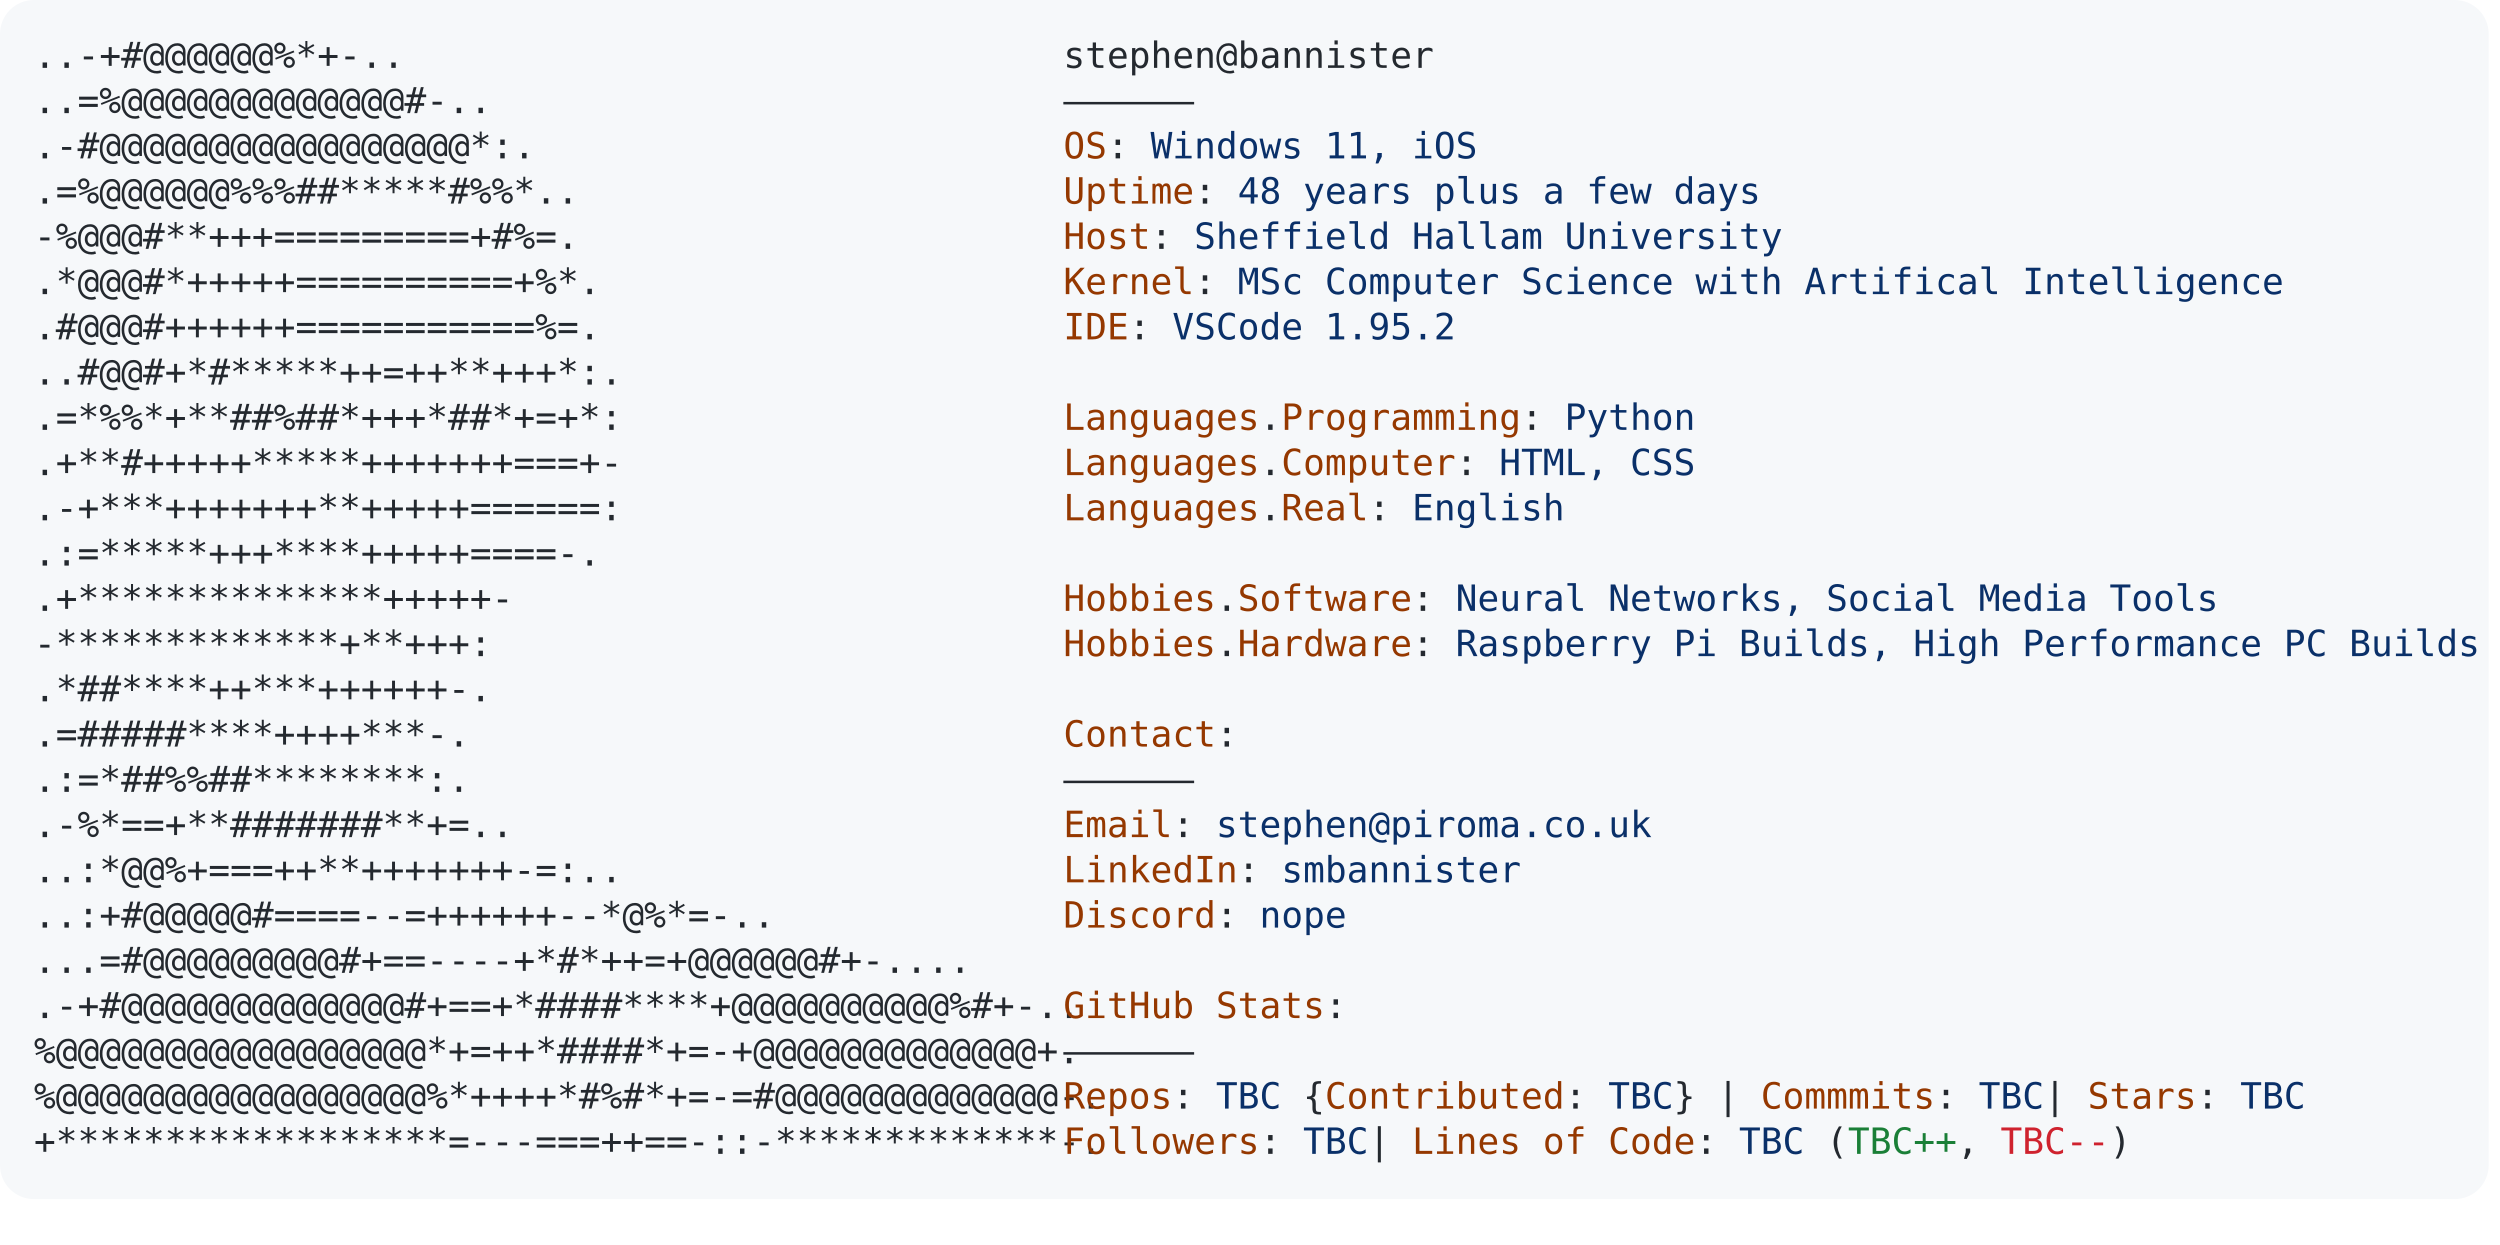
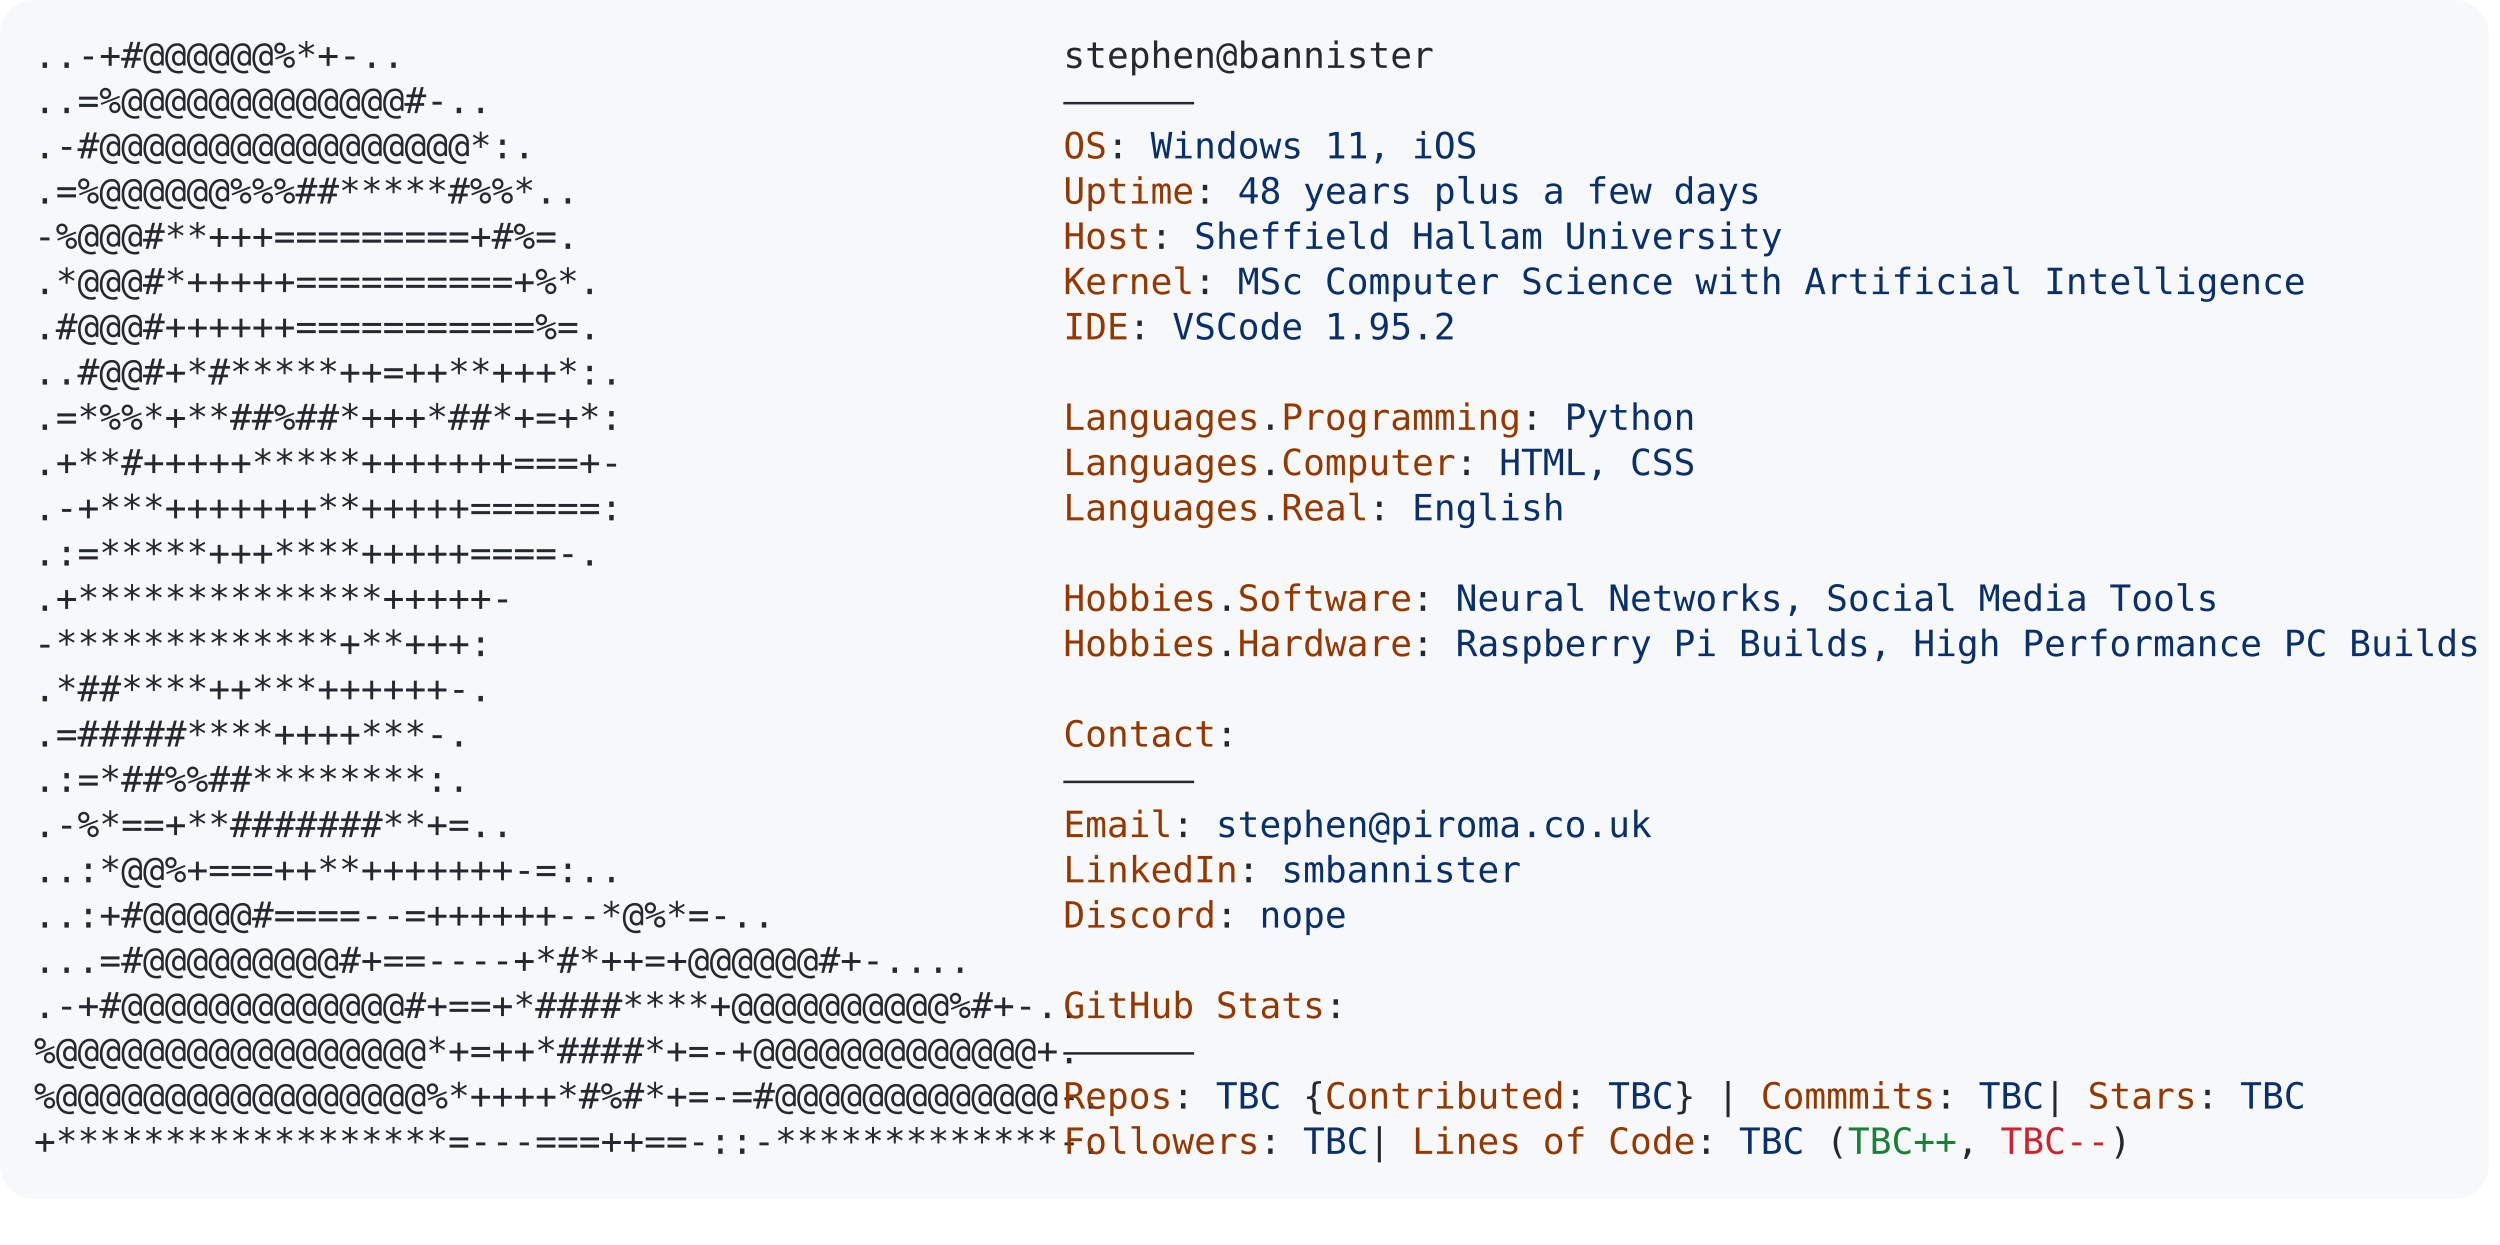
<svg xmlns="http://www.w3.org/2000/svg" font-family="Andale Mono,AndaleMono,Consolas,monospace" width="1105px" height="550px" font-size="16px">
  <style>
.keyColor {fill: #953800;}
.valueColor {fill: #0a3069;}
.addColor {fill: #1a7f37;}
.delColor {fill: #cf222e;}
.commentColor {fill: #8b949e;}
text, tspan {white-space: pre;}
</style>
  <rect width="1100px" height="530px" fill="#f6f8fa" rx="15" />
  <text x="15" y="30" fill="#24292f" class="ascii">
    <tspan x="15" y="30">                ..-+#@@@@@@%*+-..                   </tspan>
    <tspan x="15" y="50">              ..=%@@@@@@@@@@@@@#-..                 </tspan>
    <tspan x="15" y="70">             .-#@@@@@@@@@@@@@@@@@*:.                </tspan>
    <tspan x="15" y="90">            .=%@@@@@@%%%##*****#%%*..               </tspan>
    <tspan x="15" y="110">            -%@@@#**+++=========+#%=.              </tspan>
    <tspan x="15" y="130">            .*@@@#*+++++==========+%*.             </tspan>
    <tspan x="15" y="150">            .#@@@#++++++===========%=.             </tspan>
    <tspan x="15" y="170">           ..#@@#+*#*****++=++**+++*:.             </tspan>
    <tspan x="15" y="190">           .=*%%*+**##%##*+++*##*+=+*:             </tspan>
    <tspan x="15" y="210">           .+**#+++++*****+++++++===+-             </tspan>
    <tspan x="15" y="230">           .-+***+++++++**+++++======:             </tspan>
    <tspan x="15" y="250">            .:=*****+++****+++++====-.             </tspan>
    <tspan x="15" y="270">              .+**************+++++-               </tspan>
    <tspan x="15" y="290">               -*************+**+++:               </tspan>
    <tspan x="15" y="310">               .*##****++***++++++-.               </tspan>
    <tspan x="15" y="330">               .=#####****++++***-.                </tspan>
    <tspan x="15" y="350">              .:=*##%%##********:.                 </tspan>
    <tspan x="15" y="370">            .-%*==+**#######**+=..                 </tspan>
    <tspan x="15" y="390">         ..:*@@%+===++**+++++++-=:..               </tspan>
    <tspan x="15" y="410">      ..:+#@@@@@#====--=++++++--*@%*=-..           </tspan>
    <tspan x="15" y="430">   ...=#@@@@@@@@@#+==----+*#*++=+@@@@@@#+-....     </tspan>
    <tspan x="15" y="450"> .-+#@@@@@@@@@@@@@#+==+*####****+@@@@@@@@@@%#+-..  </tspan>
    <tspan x="15" y="470"> %@@@@@@@@@@@@@@@@@*+=++*####*+=-+@@@@@@@@@@@@@+.  </tspan>
    <tspan x="15" y="490"> %@@@@@@@@@@@@@@@@@%*++++*#%#*+=-=#@@@@@@@@@@@@@-. </tspan>
    <tspan x="15" y="510"> +******************=---===++==-::-*************-. </tspan>
  </text>
  <text x="470" y="30" fill="#24292f">
    <tspan x="470" y="30">stephen@bannister</tspan>
    <tspan x="470" y="50">——————</tspan>
    <tspan x="470" y="70" class="keyColor">OS</tspan>: <tspan class="valueColor">Windows 11, iOS</tspan>
    <tspan x="470" y="90" class="keyColor">Uptime</tspan>: <tspan class="valueColor">48 years plus a few days</tspan>
    <tspan x="470" y="110" class="keyColor">Host</tspan>: <tspan class="valueColor">Sheffield Hallam University</tspan>
-     <tspan x="470" y="130" class="keyColor">Kernel</tspan>: <tspan class="valueColor">MSc Computer Science with Artifical Intelligence</tspan>
+     <tspan x="470" y="130" class="keyColor">Kernel</tspan>: <tspan class="valueColor">MSc Computer Science with Artificial Intelligence</tspan>
    <tspan x="470" y="150" class="keyColor">IDE</tspan>: <tspan class="valueColor">VSCode 1.95.2</tspan>
    <tspan x="470" y="190" class="keyColor">Languages</tspan>.<tspan class="keyColor">Programming</tspan>: <tspan class="valueColor">Python</tspan>
    <tspan x="470" y="210" class="keyColor">Languages</tspan>.<tspan class="keyColor">Computer</tspan>: <tspan class="valueColor">HTML, CSS</tspan>
    <tspan x="470" y="230" class="keyColor">Languages</tspan>.<tspan class="keyColor">Real</tspan>: <tspan class="valueColor">English</tspan>
    <tspan x="470" y="270" class="keyColor">Hobbies</tspan>.<tspan class="keyColor">Software</tspan>: <tspan class="valueColor">Neural Networks, Social Media Tools</tspan>
    <tspan x="470" y="290" class="keyColor">Hobbies</tspan>.<tspan class="keyColor">Hardware</tspan>: <tspan class="valueColor">Raspberry Pi Builds, High Performance PC Builds</tspan>
    <tspan x="470" y="330" class="keyColor">Contact</tspan>:
<tspan x="470" y="350">——————</tspan>
    <tspan x="470" y="370" class="keyColor">Email</tspan>: <tspan class="valueColor">stephen@piroma.co.uk</tspan>
    <tspan x="470" y="390" class="keyColor">LinkedIn</tspan>: <tspan class="valueColor">smbannister</tspan>
    <tspan x="470" y="410" class="keyColor">Discord</tspan>: <tspan class="valueColor">nope</tspan>
    <tspan x="470" y="450" class="keyColor">GitHub Stats</tspan>:
<tspan x="470" y="470">——————</tspan>
    <tspan x="470" y="490" class="keyColor">Repos</tspan>: <tspan class="valueColor">TBC</tspan> {<tspan class="keyColor">Contributed</tspan>: <tspan class="valueColor">TBC</tspan>}  | <tspan class="keyColor">Commmits</tspan>: <tspan class="valueColor">TBC  </tspan>| <tspan class="keyColor">Stars</tspan>: <tspan class="valueColor">TBC</tspan>
    <tspan x="470" y="510" class="keyColor">Followers</tspan>: <tspan class="valueColor">TBC </tspan>| <tspan class="keyColor">Lines of Code</tspan>: <tspan class="valueColor">TBC</tspan> (<tspan class="addColor">TBC++</tspan>, <tspan class="delColor">TBC--</tspan>)
</text>
</svg>
